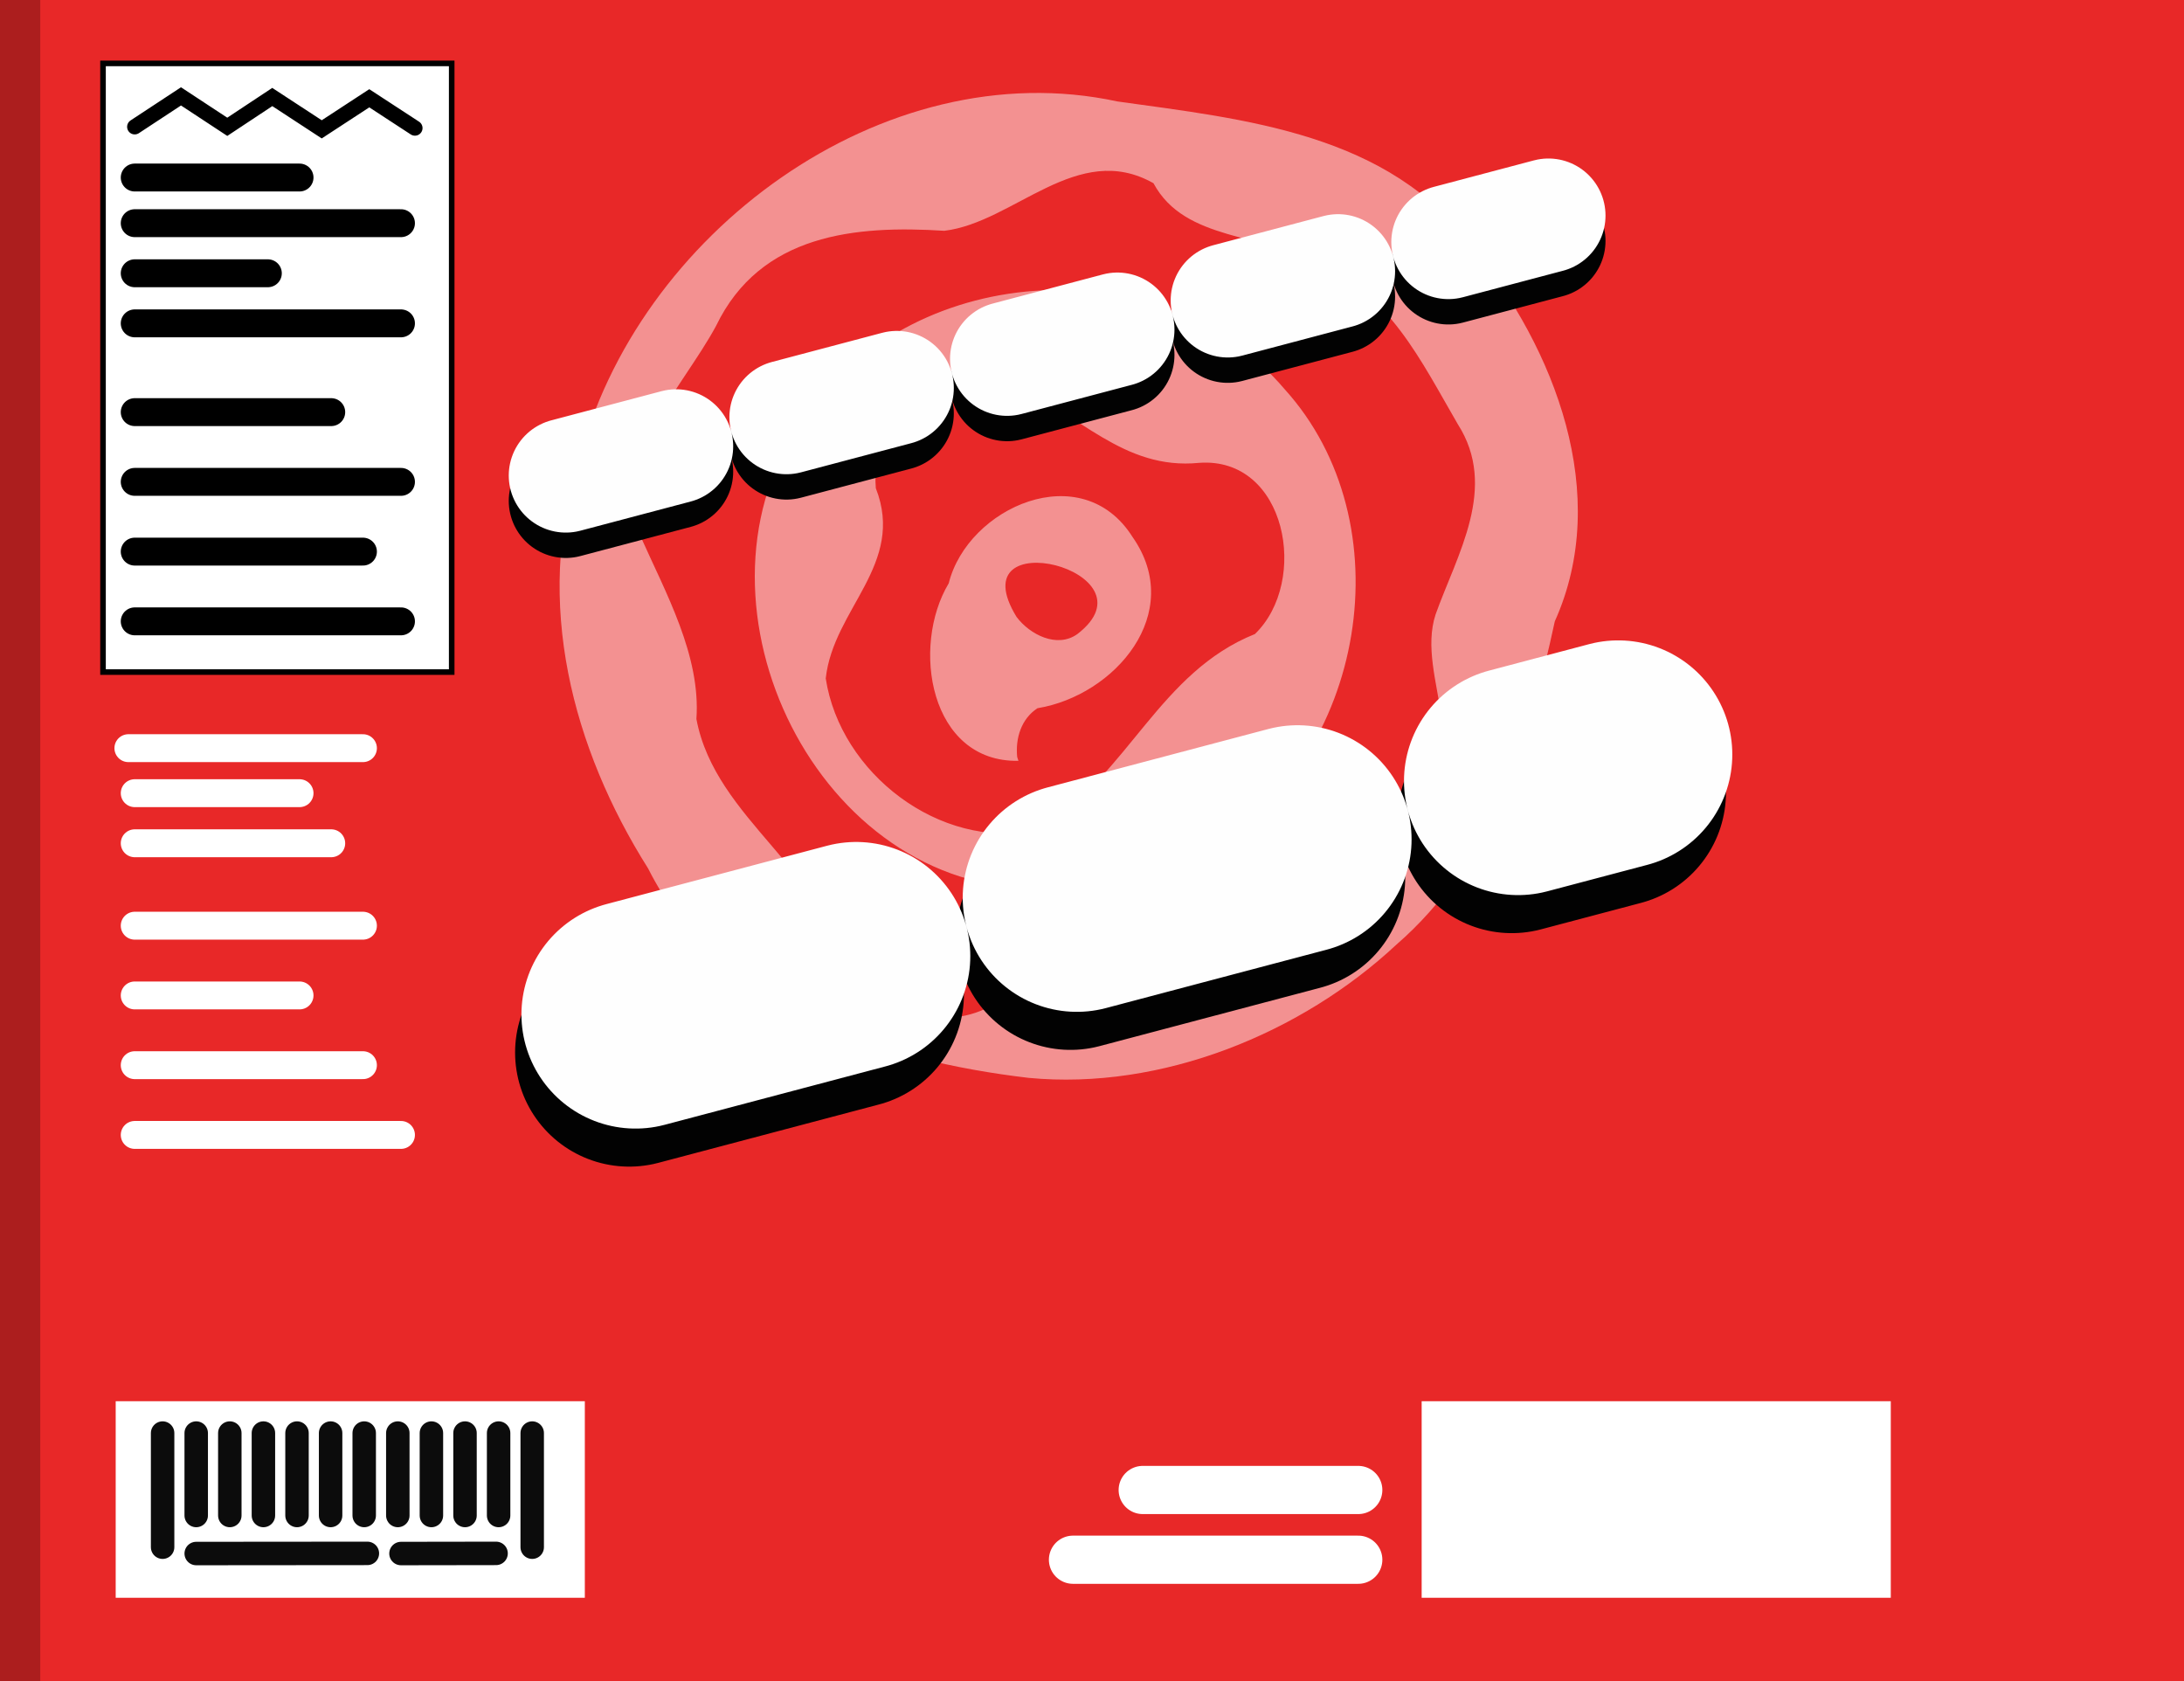
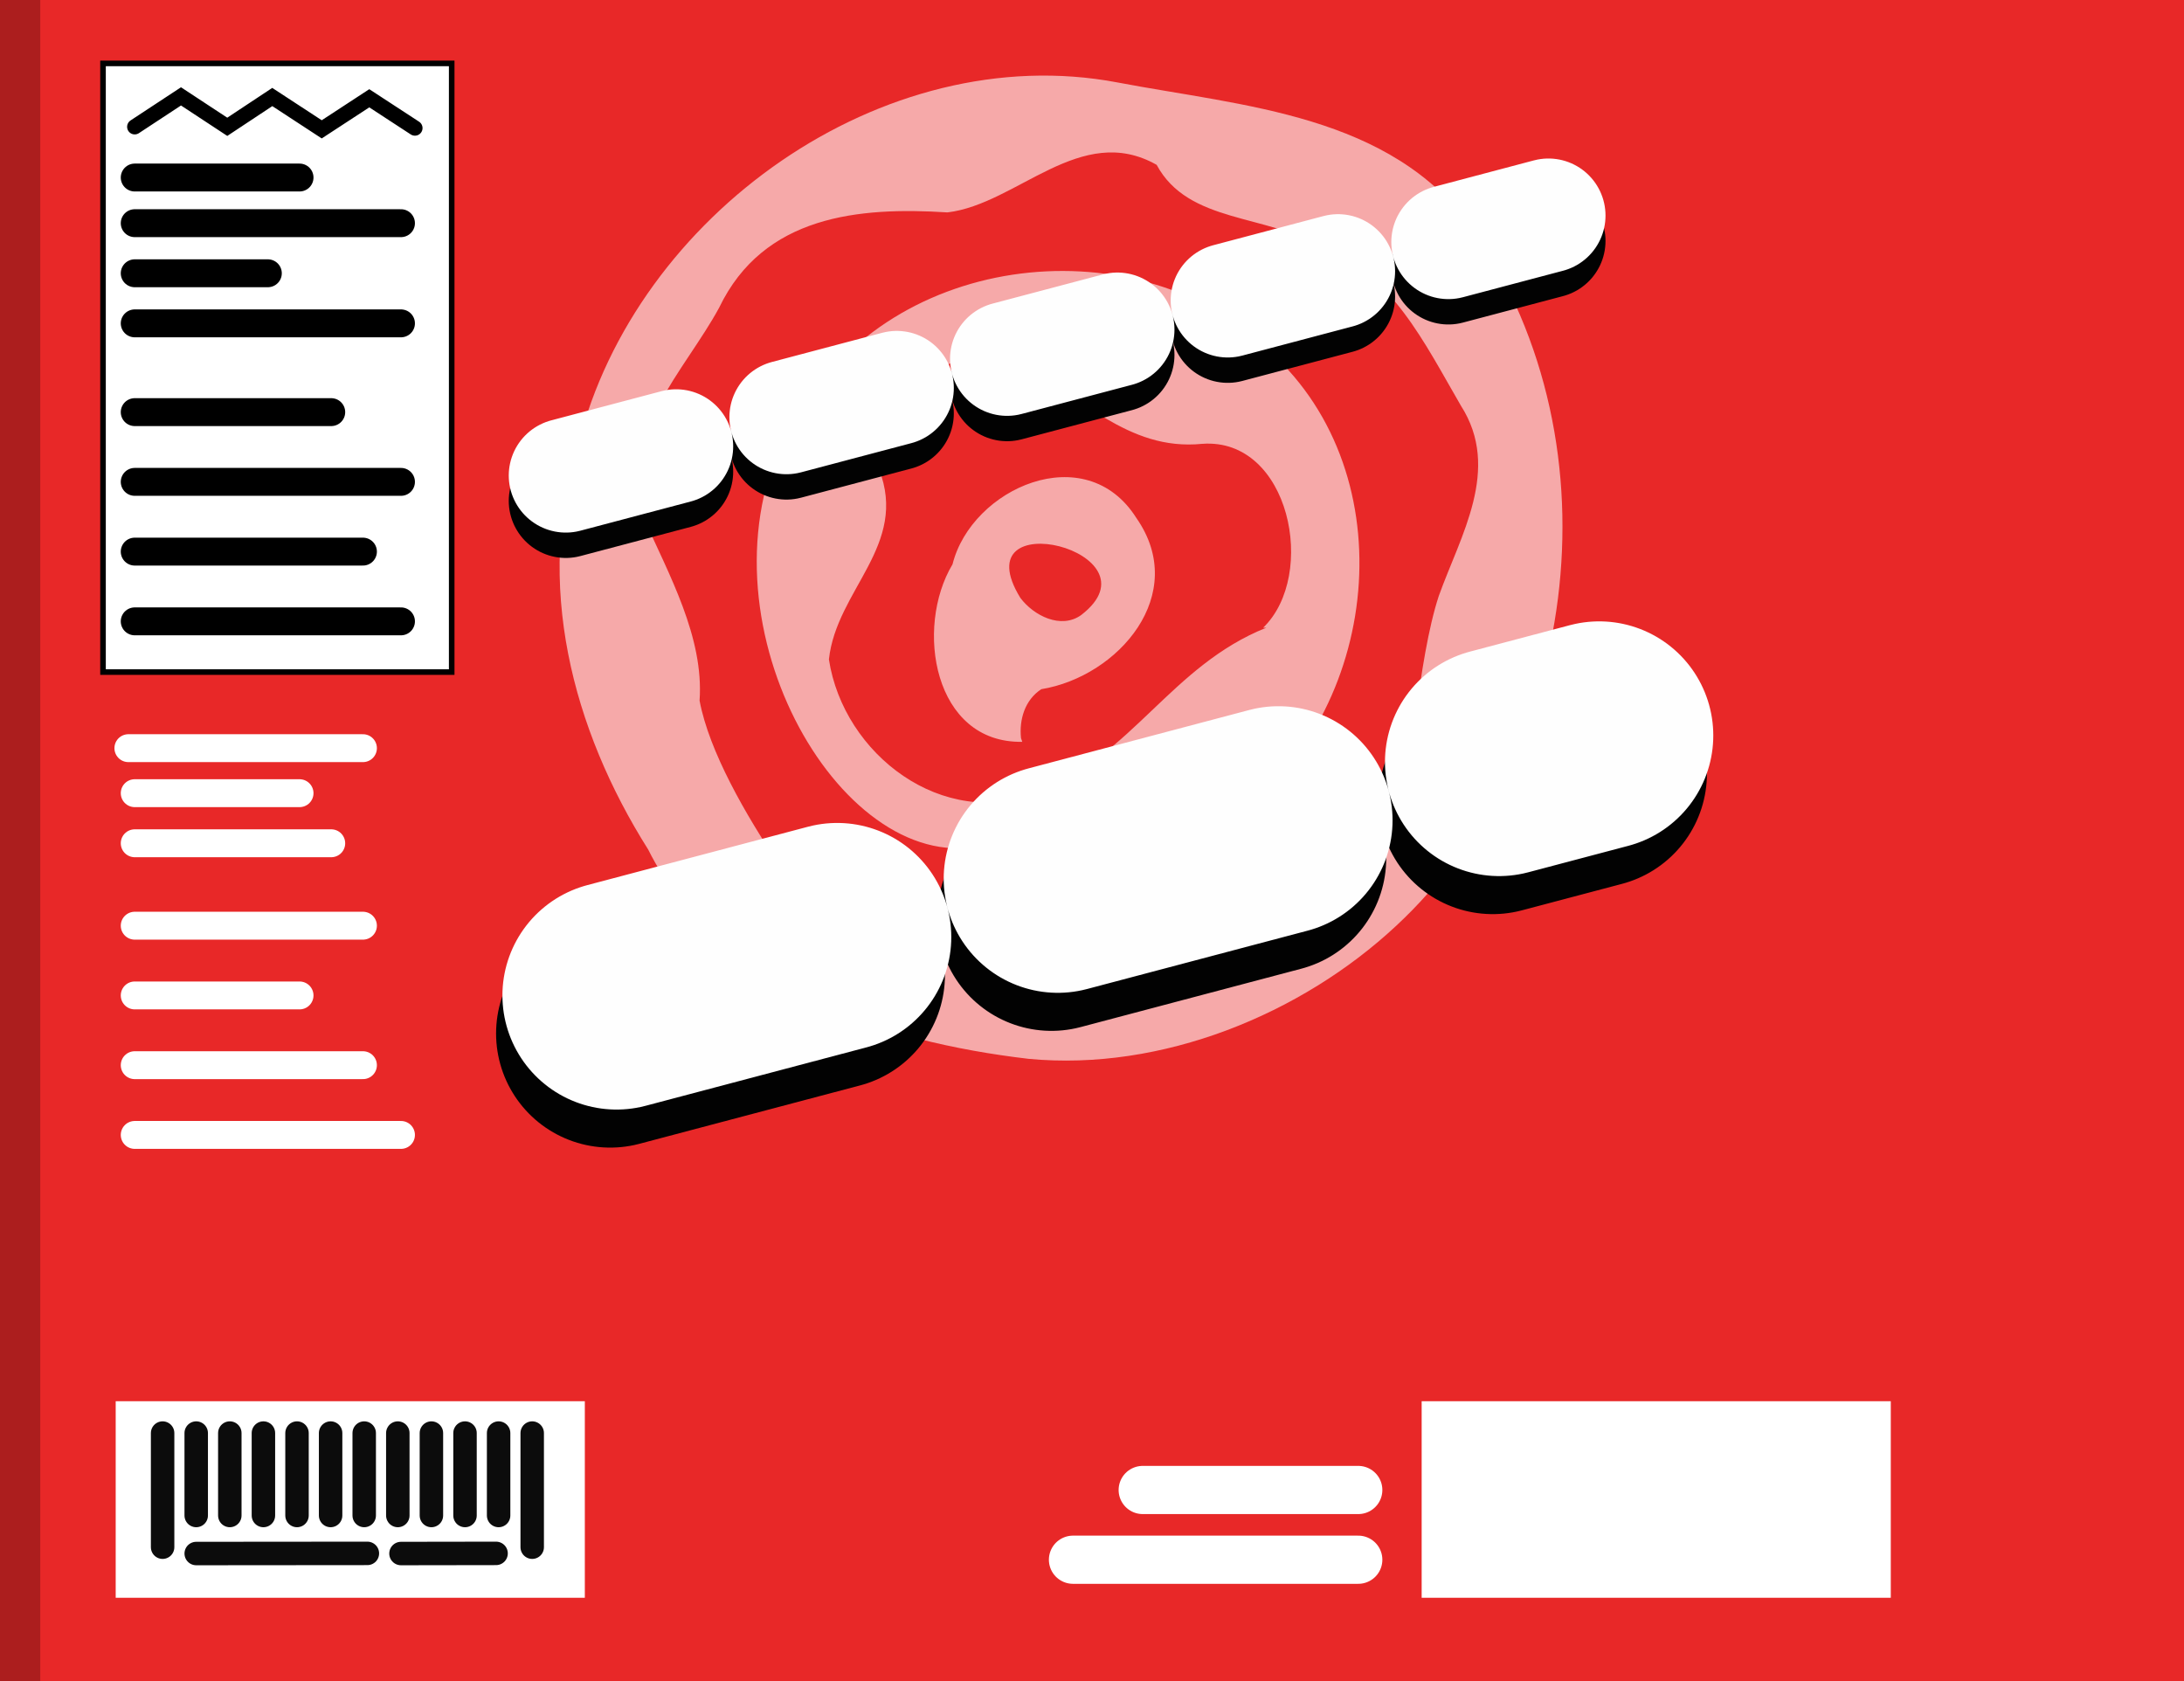
<svg xmlns="http://www.w3.org/2000/svg" width="1300" height="1000" viewBox="0 0 344 265">
-   <path fill="#e82828" d="M-1.1-6h346v272h-346z" />
-   <path d="M162 170c-23-2.7-49-11-60-33-12-19-18-42-11-64 9-36 48-65 85-57 20 2.8 43 5 56 23 13 16 22 39 13 59-4.1 19-10 38-25 51-15 14-37 23-58 21zm-4.5-14c11-10 26-.96 39-2.1 16-1.7 11-22 25-27 12-7.1 1.4-20 4.7-30 3.4-9.5 9.9-20 3.5-30-5.7-9.8-11-21-22-25-8.6-5.3-21-3.7-26-13-12-6.8-22 6.2-33 7.5-14-.89-29 .48-36 15-5.4 10-16 20-12 33 4.1 9.2 9.6 19 8.9 29 3 16 21 24 23 40 6.2 6.4 17 10 25 4.3zm2.9-16c-34-2.3-54-48-33-75 17-24 56-26 75-3.6 19 21 13 58-12 73-9.1 5-20 7.7-30 6zm4.3-10c13-8 18-24 33-30 8.6-8.3 5-28-8.8-27-12 1.2-19-7.9-29-12-11-5-23 4.4-22 16 4.7 12-6.7 19-7.9 30 2.3 15 18 27 33 24 .53-.4 1.1-.81 1.6-1.2zm-4.3-10c-14 .25-17-18-11-28 3-12 21-20 29-7.3 8.4 12-2.8 25-15 27-2.6 1.7-3.5 4.8-3.2 7.7zm9.3-20c13-10-19-18-9.6-2.7 2.1 2.8 6.4 5 9.6 2.7z" fill="#fff" opacity=".49" />
-   <path fill="#fff" stroke="#000" stroke-width=".88" d="M16 10h55v96H16z" />
+   <path d="M-1.1-6h346v272h-346z" fill="#e82828" />
+   <path d="M162 167c-23-2.7-49-11-60-33-12-19-18-42-11-64 9-36 48-64 85-57 20 3.8 43 5 56 23 24 35 16 84-12 110-15 14-37 23-58 21zm60-43s1.4-20 4.7-30c3.4-9.5 9.9-20 3.5-30-5.7-9.8-11-21-22-25-8.6-5.3-21-3.7-26-13-12-6.8-22 6.2-33 7.5-14-.89-29 .48-36 15-5.4 10-16 20-12 33 4.1 9.2 9.6 19 8.9 29 3 16 23 40 23 40zm-94-62c17-24 56-26 75-3.6 19 21 13 58-12 73-9.1 5-20 4.5-42 2.3s-42-45-21-72zm71 37c8.6-8.3 4.2-30-9.6-29-12 1.2-19-7.9-29-12-11-5-23 4.4-22 16 4.7 12-6.7 19-7.9 30 2.3 15 18 27 33 21s21-20 36-26zm-38 18c-14 .25-17-18-11-28 3-12 21-20 29-7.3 8.4 12-2.8 25-15 27-2.6 1.7-3.5 4.8-3.2 7.7zm9.3-20c13-10-19-18-9.6-2.7 2.1 2.8 6.4 5 9.6 2.7z" fill="#fff" opacity=".6" />
+   <path d="M16 10h55v96H16z" fill="#fff" stroke="#000" stroke-width=".88" />
  <g fill="none" stroke-linecap="round">
    <path d="M21 28h26M21 98h42M21 87h36M21 76h42M21 65h31M21 51h42m-42-7.9h21m-21-7.9h42" stroke="#000" stroke-width="4.4" />
    <path d="M169 246h45m-34-11h34" stroke="#fff" stroke-width="7.6" />
    <path d="M20 118h37m-36 61h42m-42-11h36m-36-11h26m-26-11h36m-36-13h31m-31-7.9h26" stroke="#fff" stroke-width="4.4" />
  </g>
-   <path fill="#fff" d="M18 221h74v31H18z" />
+   <path d="M18 221h74v31H18z" fill="#fff" />
  <g fill="none" stroke-linecap="round">
    <path d="M21 20l7.3-4.8 7.3 4.8 7.1-4.7 7.8 5.1 7.5-4.9 7.2 4.7" stroke="#000" stroke-width="2.4" />
    <path d="M89 79l155-41" stroke="#020202" stroke-dasharray="18, 18" stroke-width="18" />
    <path d="M89 75l155-41" stroke="#fefefe" stroke-dasharray="18, 18" stroke-width="18" />
-     <path d="M99 166l155-41" stroke="#020202" stroke-dasharray="36, 36" stroke-width="36" />
-     <path d="M100 160l155-41" stroke="#fefefe" stroke-dasharray="36, 36" stroke-width="36" />
+     <path d="M96 163l155-41" stroke="#020202" stroke-dasharray="36, 36" stroke-width="36" />
+     <path d="M97 157l155-41" stroke="#fefefe" stroke-dasharray="36, 36" stroke-width="36" />
  </g>
-   <path fill-opacity=".26" d="M-3.3-6h9.4v272h-9.4z" />
+   <path d="M-3.3-6h9.4v272h-9.4z" fill-opacity=".26" />
  <path d="M78 245l-15 .023M57.7 245l-27 .023m53-19v18m-5.3-18v13m-5.3-13v13m-5.3-13v13m-5.3-13v13m-5.3-13v13m-5.3-13v13m-5.3-13v13m-5.3-13v13m-5.3-13v13m-5.3-13v13m-5.3-13v18" fill="none" stroke="#0c0c0c" stroke-linecap="round" stroke-width="3.7" />
-   <path fill="#fff" d="M224 221h74v31h-74z" />
+   <path d="M224 221h74v31h-74z" fill="#fff" />
</svg>
